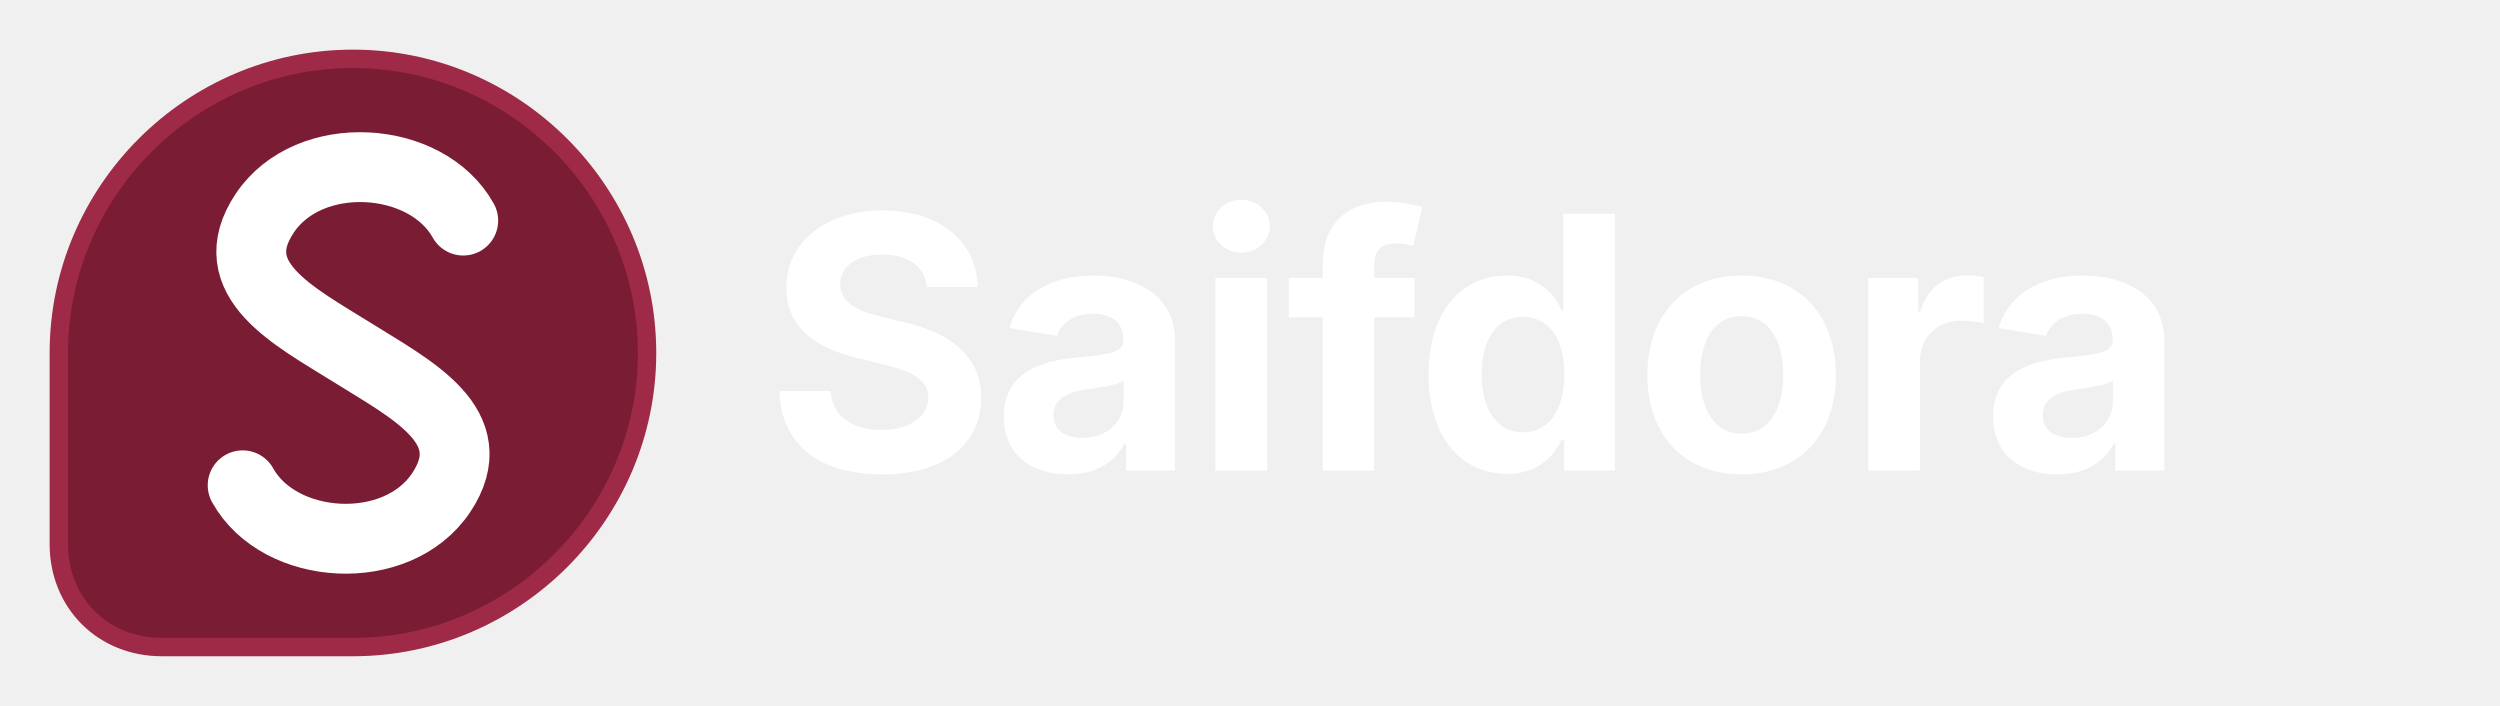
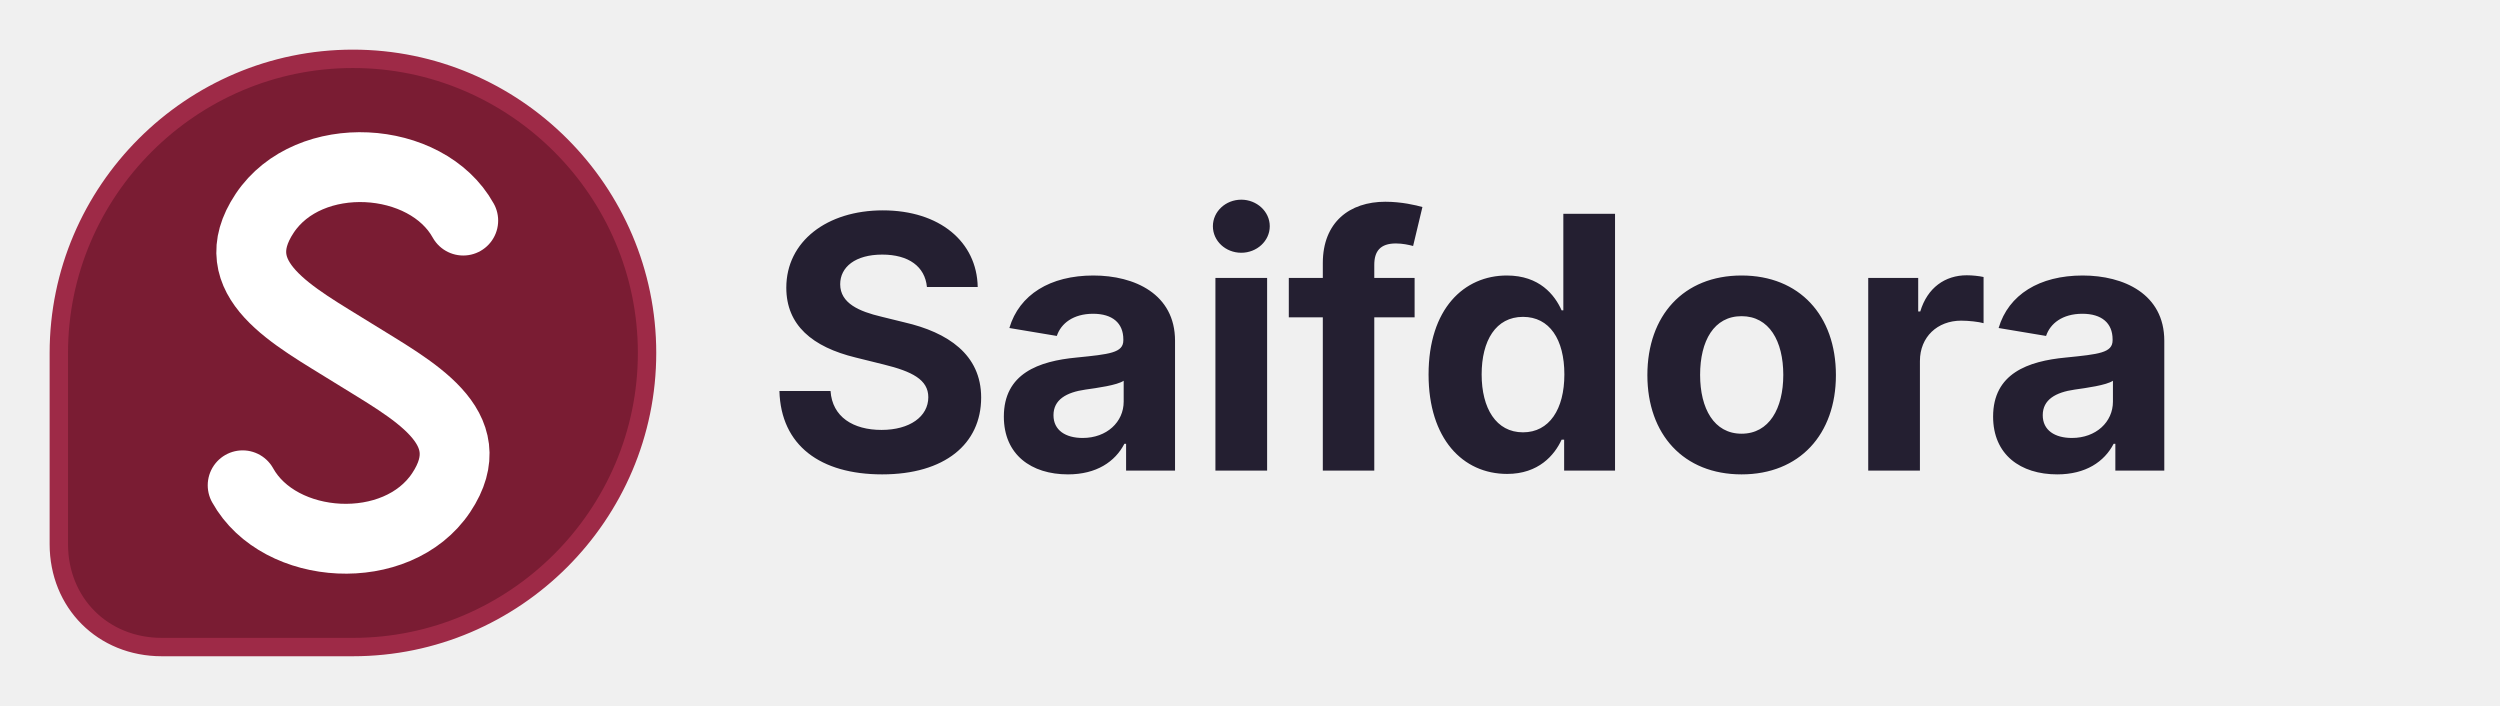
<svg xmlns="http://www.w3.org/2000/svg" viewBox="0 0 340 96" width="340" height="96">
  <path d="M 48 8 C 70 8 88 26 88 48 C 88 70 70 88 48 88 L 22 88 C 14 88 8 82 8 74 L 8 48 C 8 26 26 8 48 8 Z" fill="#7a1c33" stroke="#9e2a47" stroke-width="2.5" />
  <path d="M 63 30 C 58 21 42 20 36 29 C 30 38 40 43 48 48 C 56 53 66 58 60 67 C 54 76 38 75 33 66" fill="none" stroke="#ffffff" stroke-width="9.5" stroke-linecap="round" />
-   <text x="104" y="64" fill="#ffffff" font-family="Cantarell, Adwaita Sans, Inter, sans-serif" font-size="48" font-weight="700" letter-spacing="-0.5">Saifdora</text>
+   <text x="104" y="64" fill="#241f31" font-family="Cantarell, Adwaita Sans, Inter, sans-serif" font-size="48" font-weight="700" letter-spacing="-0.5">Saifdora</text>
</svg>
